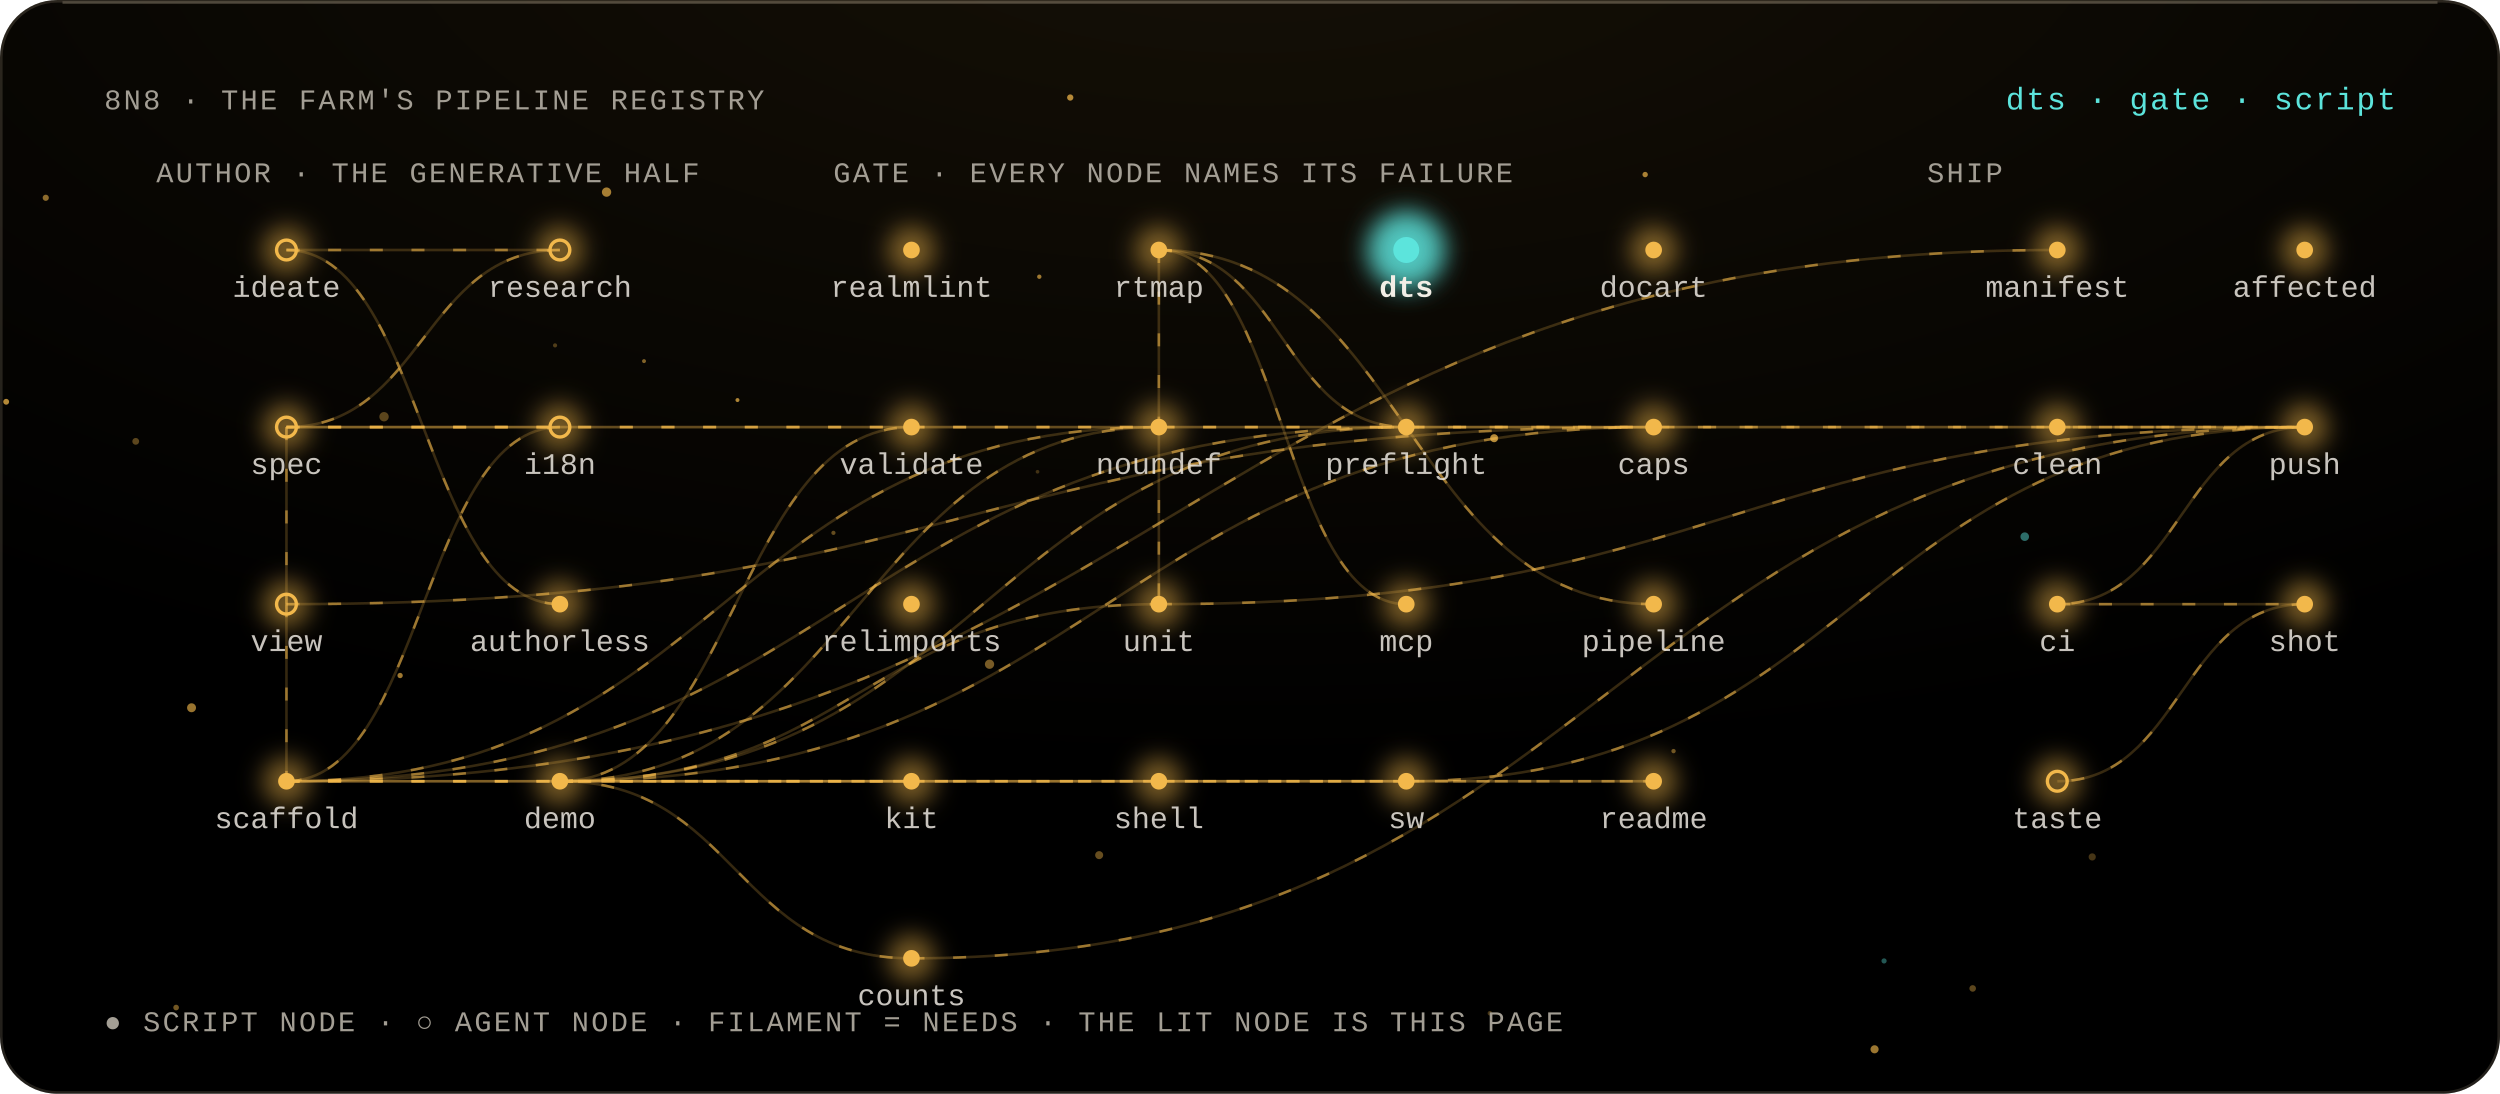
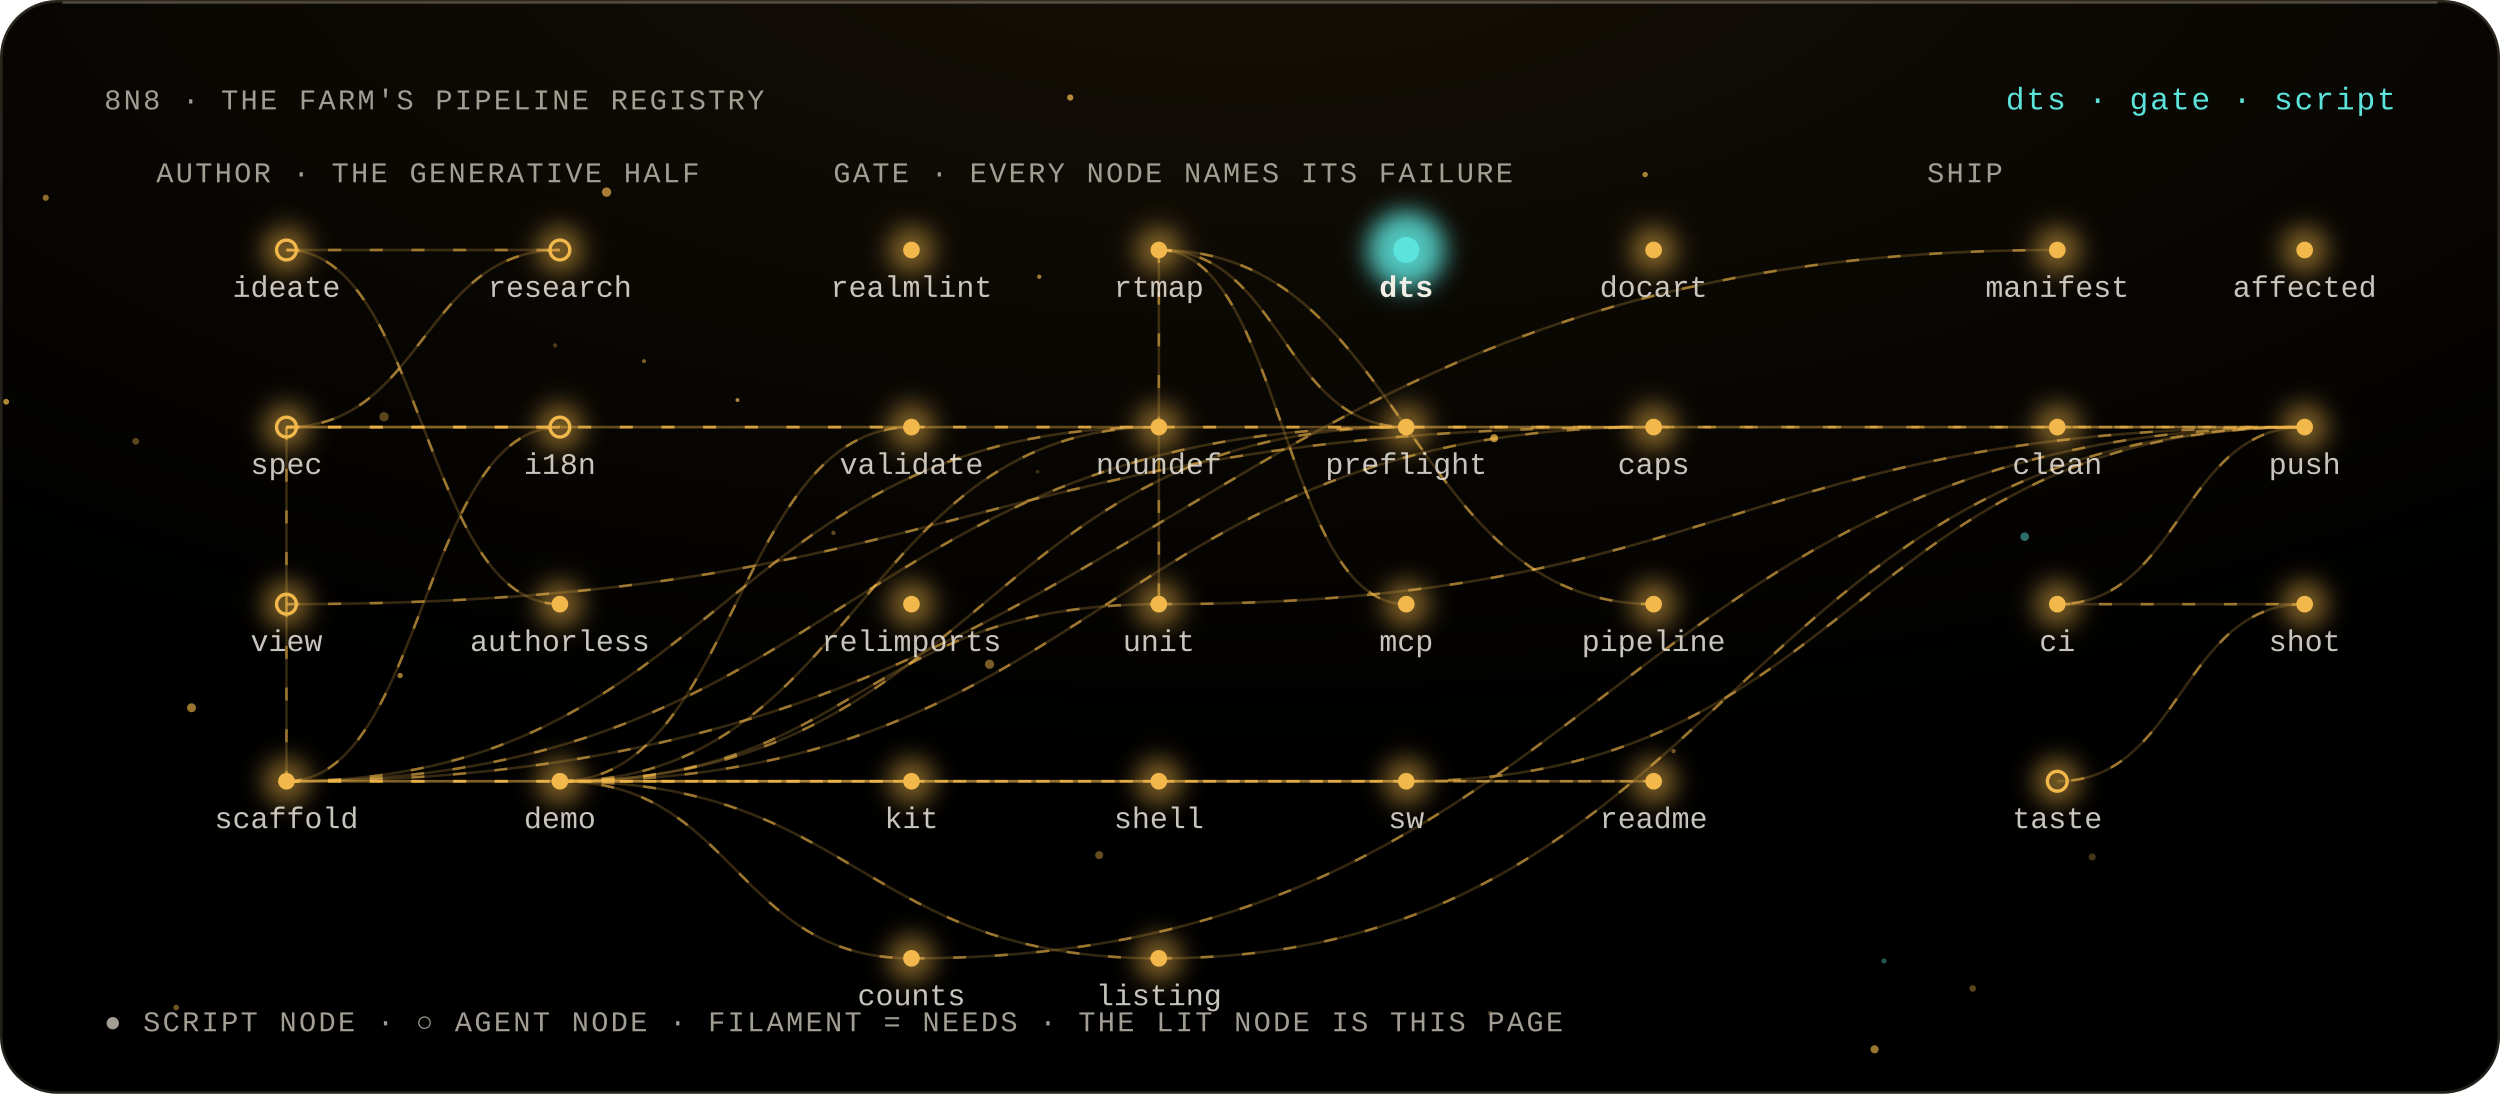
<svg xmlns="http://www.w3.org/2000/svg" viewBox="0 0 960 420" width="960" height="420" role="img" aria-labelledby="t">
  <style>
  text { font-family: 'Geist Mono', ui-monospace, 'Liberation Mono', Menlo, monospace; fill: #F2EEE6; }
  .m { fill: #A39E94; font-size: 11px; letter-spacing: .08em; }
  .l { font-size: 11.5px; }
  .h { font-size: 12px; fill: #5CE4DC; letter-spacing: .06em; }
  .flow { stroke-dasharray: 5 11; animation: flow 3s linear infinite; }
  @keyframes flow { to { stroke-dashoffset: -32; } }
  .breathe { animation: breathe 4.2s ease-in-out infinite; }
  @keyframes breathe { 50% { opacity: .38; } }
  .beat { animation: beat 2.6s ease-in-out infinite; transform-box: fill-box; transform-origin: center; }
  @keyframes beat { 50% { opacity: .55; transform: scale(1.35); } }
  .spin { transform-box: fill-box; transform-origin: center; animation: spin 48s linear infinite; }
  .spin-r { transform-box: fill-box; transform-origin: center; animation: spin 64s linear infinite reverse; }
  @keyframes spin { to { transform: rotate(360deg); } }
  @media (prefers-reduced-motion: reduce) { * { animation: none !important; } }
</style>
  <defs>
    <filter id="bloom" x="-80%" y="-80%" width="260%" height="260%">
      <feGaussianBlur stdDeviation="4.5" />
    </filter>
    <filter id="soft" x="-30%" y="-30%" width="160%" height="160%">
      <feGaussianBlur stdDeviation="1.4" />
    </filter>
    <radialGradient id="key" cx="50%" cy="-10%" r="80%">
      <stop offset="0" stop-color="#F2B84B" stop-opacity=".09" />
      <stop offset="1" stop-color="#F2B84B" stop-opacity="0" />
    </radialGradient>
    <linearGradient id="pair" x1="0" x2="1">
      <stop offset="0" stop-color="#F2B84B" />
      <stop offset="1" stop-color="#5CE4DC" />
    </linearGradient>
  </defs>
  <rect width="960" height="420" rx="22" fill="#000" />
  <rect width="960" height="420" rx="22" fill="url(#key)" />
  <rect x=".5" y=".5" width="959" height="419" rx="21.5" fill="none" stroke="rgba(255,232,196,.14)" />
  <path d="M 24 1 H 936" stroke="rgba(255,238,208,.22)" stroke-width="1" />
  <g>
    <circle cx="777.5" cy="206.08" r="1.65" fill="#5CE4DC" opacity="0.47" class="breathe" style="animation-delay:-3.31s" />
    <circle cx="67.63" cy="386.9" r="1.09" fill="#F2B84B" opacity="0.47" class="breathe" style="animation-delay:-0.58s" />
    <circle cx="723.48" cy="369" r="1" fill="#5CE4DC" opacity="0.38" class="breathe" style="animation-delay:-4.06s" />
    <circle cx="422.08" cy="328.37" r="1.54" fill="#F2B84B" opacity="0.42" class="breathe" style="animation-delay:-2.59s" />
    <circle cx="757.51" cy="379.56" r="1.27" fill="#F2B84B" opacity="0.38" class="breathe" style="animation-delay:-0.04s" />
    <circle cx="631.74" cy="67.03" r="1.04" fill="#F2B84B" opacity="0.68" class="breathe" style="animation-delay:-3.3s" />
    <circle cx="642.64" cy="288.42" r="0.84" fill="#F2B84B" opacity="0.44" class="breathe" style="animation-delay:-3.75s" />
    <circle cx="410.97" cy="37.45" r="1.21" fill="#F2B84B" opacity="0.73" class="breathe" style="animation-delay:-2.12s" />
    <circle cx="283.19" cy="153.62" r="0.77" fill="#F2B84B" opacity="0.71" class="breathe" style="animation-delay:-3.84s" />
    <circle cx="803.41" cy="329.06" r="1.39" fill="#F2B84B" opacity="0.29" class="breathe" style="animation-delay:-2.24s" />
    <circle cx="379.98" cy="255.06" r="1.78" fill="#F2B84B" opacity="0.49" class="breathe" style="animation-delay:-1.65s" />
    <circle cx="320.04" cy="204.62" r="0.81" fill="#F2B84B" opacity="0.4" class="breathe" style="animation-delay:-0s" />
    <circle cx="399.09" cy="106.26" r="0.84" fill="#F2B84B" opacity="0.64" class="breathe" style="animation-delay:-2.49s" />
    <circle cx="398.41" cy="181.16" r="0.71" fill="#F2B84B" opacity="0.25" class="breathe" style="animation-delay:-3.35s" />
    <circle cx="73.55" cy="271.78" r="1.72" fill="#F2B84B" opacity="0.63" class="breathe" style="animation-delay:-1.89s" />
    <circle cx="247.3" cy="138.67" r="0.76" fill="#F2B84B" opacity="0.52" class="breathe" style="animation-delay:-2.51s" />
    <circle cx="2.37" cy="154.28" r="1.13" fill="#F2B84B" opacity="0.74" class="breathe" style="animation-delay:-4.07s" />
    <circle cx="213.14" cy="132.63" r="0.8" fill="#F2B84B" opacity="0.31" class="breathe" style="animation-delay:-3.9s" />
    <circle cx="153.64" cy="259.4" r="1.03" fill="#F2B84B" opacity="0.65" class="breathe" style="animation-delay:-0.12s" />
    <circle cx="719.83" cy="402.93" r="1.56" fill="#F2B84B" opacity="0.64" class="breathe" style="animation-delay:-0.67s" />
    <circle cx="572.13" cy="389.09" r="0.89" fill="#F2B84B" opacity="0.29" class="breathe" style="animation-delay:-3.58s" />
    <circle cx="17.57" cy="75.95" r="1.19" fill="#F2B84B" opacity="0.57" class="breathe" style="animation-delay:-0.11s" />
    <circle cx="52.12" cy="169.48" r="1.31" fill="#F2B84B" opacity="0.37" class="breathe" style="animation-delay:-2.95s" />
    <circle cx="147.47" cy="160.02" r="1.8" fill="#F2B84B" opacity="0.36" class="breathe" style="animation-delay:-0.65s" />
    <circle cx="232.92" cy="73.77" r="1.79" fill="#F2B84B" opacity="0.67" class="breathe" style="animation-delay:-3.54s" />
    <circle cx="573.76" cy="168.27" r="1.54" fill="#F2B84B" opacity="0.74" class="breathe" style="animation-delay:-0.45s" />
  </g>
  <text x="40" y="42" class="m" text-anchor="start">8N8 · THE FARM'S PIPELINE REGISTRY</text>
  <text x="920" y="42" class="h" text-anchor="end">dts · gate · script</text>
  <text x="60" y="70" class="m" text-anchor="start">AUTHOR · THE GENERATIVE HALF</text>
  <text x="320" y="70" class="m" text-anchor="start">GATE · EVERY NODE NAMES ITS FAILURE</text>
  <text x="740" y="70" class="m" text-anchor="start">SHIP</text>
  <path d="M 110 96 C 162.5 96, 162.5 96, 215 96" fill="none" stroke="#F2B84B" stroke-opacity="0.22" stroke-width="1" />
  <path d="M 110 96 C 162.5 96, 162.5 96, 215 96" fill="none" stroke="#F2B84B" stroke-opacity="0.55" stroke-width="1" class="flow" />
  <path d="M 215 96 C 162.5 96, 162.5 164, 110 164" fill="none" stroke="#F2B84B" stroke-opacity="0.22" stroke-width="1" />
  <path d="M 215 96 C 162.5 96, 162.5 164, 110 164" fill="none" stroke="#F2B84B" stroke-opacity="0.55" stroke-width="1" class="flow" />
  <path d="M 110 164 C 162.5 164, 162.5 164, 215 164" fill="none" stroke="#F2B84B" stroke-opacity="0.22" stroke-width="1" />
  <path d="M 110 164 C 162.5 164, 162.5 164, 215 164" fill="none" stroke="#F2B84B" stroke-opacity="0.55" stroke-width="1" class="flow" />
  <path d="M 110 164 C 110 164, 110 232, 110 232" fill="none" stroke="#F2B84B" stroke-opacity="0.22" stroke-width="1" />
  <path d="M 110 164 C 110 164, 110 232, 110 232" fill="none" stroke="#F2B84B" stroke-opacity="0.55" stroke-width="1" class="flow" />
  <path d="M 110 96 C 162.5 96, 162.5 232, 215 232" fill="none" stroke="#F2B84B" stroke-opacity="0.22" stroke-width="1" />
  <path d="M 110 96 C 162.5 96, 162.5 232, 215 232" fill="none" stroke="#F2B84B" stroke-opacity="0.55" stroke-width="1" class="flow" />
  <path d="M 110 232 C 110 232, 110 300, 110 300" fill="none" stroke="#F2B84B" stroke-opacity="0.22" stroke-width="1" />
  <path d="M 110 232 C 110 232, 110 300, 110 300" fill="none" stroke="#F2B84B" stroke-opacity="0.55" stroke-width="1" class="flow" />
  <path d="M 215 164 C 162.5 164, 162.5 300, 110 300" fill="none" stroke="#F2B84B" stroke-opacity="0.22" stroke-width="1" />
  <path d="M 215 164 C 162.5 164, 162.5 300, 110 300" fill="none" stroke="#F2B84B" stroke-opacity="0.55" stroke-width="1" class="flow" />
  <path d="M 110 164 C 230 164, 230 164, 350 164" fill="none" stroke="#F2B84B" stroke-opacity="0.22" stroke-width="1" />
  <path d="M 110 164 C 230 164, 230 164, 350 164" fill="none" stroke="#F2B84B" stroke-opacity="0.55" stroke-width="1" class="flow" />
  <path d="M 215 300 C 282.5 300, 282.5 164, 350 164" fill="none" stroke="#F2B84B" stroke-opacity="0.22" stroke-width="1" />
  <path d="M 215 300 C 282.5 300, 282.5 164, 350 164" fill="none" stroke="#F2B84B" stroke-opacity="0.55" stroke-width="1" class="flow" />
  <path d="M 110 300 C 277.5 300, 277.5 164, 445 164" fill="none" stroke="#F2B84B" stroke-opacity="0.22" stroke-width="1" />
  <path d="M 110 300 C 277.5 300, 277.5 164, 445 164" fill="none" stroke="#F2B84B" stroke-opacity="0.55" stroke-width="1" class="flow" />
  <path d="M 215 300 C 330 300, 330 164, 445 164" fill="none" stroke="#F2B84B" stroke-opacity="0.22" stroke-width="1" />
  <path d="M 215 300 C 330 300, 330 164, 445 164" fill="none" stroke="#F2B84B" stroke-opacity="0.55" stroke-width="1" class="flow" />
  <path d="M 110 300 C 325 300, 325 164, 540 164" fill="none" stroke="#F2B84B" stroke-opacity="0.22" stroke-width="1" />
  <path d="M 110 300 C 325 300, 325 164, 540 164" fill="none" stroke="#F2B84B" stroke-opacity="0.55" stroke-width="1" class="flow" />
  <path d="M 215 300 C 377.5 300, 377.5 164, 540 164" fill="none" stroke="#F2B84B" stroke-opacity="0.22" stroke-width="1" />
  <path d="M 215 300 C 377.5 300, 377.5 164, 540 164" fill="none" stroke="#F2B84B" stroke-opacity="0.55" stroke-width="1" class="flow" />
  <path d="M 445 96 C 492.5 96, 492.5 164, 540 164" fill="none" stroke="#F2B84B" stroke-opacity="0.22" stroke-width="1" />
  <path d="M 445 96 C 492.5 96, 492.5 164, 540 164" fill="none" stroke="#F2B84B" stroke-opacity="0.55" stroke-width="1" class="flow" />
  <path d="M 110 164 C 372.5 164, 372.5 164, 635 164" fill="none" stroke="#F2B84B" stroke-opacity="0.22" stroke-width="1" />
  <path d="M 110 164 C 372.5 164, 372.5 164, 635 164" fill="none" stroke="#F2B84B" stroke-opacity="0.55" stroke-width="1" class="flow" />
  <path d="M 110 232 C 372.5 232, 372.5 164, 635 164" fill="none" stroke="#F2B84B" stroke-opacity="0.22" stroke-width="1" />
  <path d="M 110 232 C 372.5 232, 372.5 164, 635 164" fill="none" stroke="#F2B84B" stroke-opacity="0.55" stroke-width="1" class="flow" />
  <path d="M 215 300 C 425 300, 425 164, 635 164" fill="none" stroke="#F2B84B" stroke-opacity="0.22" stroke-width="1" />
  <path d="M 215 300 C 425 300, 425 164, 635 164" fill="none" stroke="#F2B84B" stroke-opacity="0.55" stroke-width="1" class="flow" />
  <path d="M 215 300 C 330 300, 330 232, 445 232" fill="none" stroke="#F2B84B" stroke-opacity="0.22" stroke-width="1" />
  <path d="M 215 300 C 330 300, 330 232, 445 232" fill="none" stroke="#F2B84B" stroke-opacity="0.55" stroke-width="1" class="flow" />
  <path d="M 445 96 C 445 96, 445 232, 445 232" fill="none" stroke="#F2B84B" stroke-opacity="0.22" stroke-width="1" />
  <path d="M 445 96 C 445 96, 445 232, 445 232" fill="none" stroke="#F2B84B" stroke-opacity="0.55" stroke-width="1" class="flow" />
  <path d="M 445 96 C 492.5 96, 492.5 232, 540 232" fill="none" stroke="#F2B84B" stroke-opacity="0.22" stroke-width="1" />
  <path d="M 445 96 C 492.5 96, 492.5 232, 540 232" fill="none" stroke="#F2B84B" stroke-opacity="0.55" stroke-width="1" class="flow" />
  <path d="M 445 96 C 540 96, 540 232, 635 232" fill="none" stroke="#F2B84B" stroke-opacity="0.22" stroke-width="1" />
  <path d="M 445 96 C 540 96, 540 232, 635 232" fill="none" stroke="#F2B84B" stroke-opacity="0.55" stroke-width="1" class="flow" />
  <path d="M 110 300 C 230 300, 230 300, 350 300" fill="none" stroke="#F2B84B" stroke-opacity="0.22" stroke-width="1" />
  <path d="M 110 300 C 230 300, 230 300, 350 300" fill="none" stroke="#F2B84B" stroke-opacity="0.55" stroke-width="1" class="flow" />
  <path d="M 110 300 C 325 300, 325 300, 540 300" fill="none" stroke="#F2B84B" stroke-opacity="0.22" stroke-width="1" />
  <path d="M 110 300 C 325 300, 325 300, 540 300" fill="none" stroke="#F2B84B" stroke-opacity="0.55" stroke-width="1" class="flow" />
  <path d="M 215 300 C 377.5 300, 377.5 300, 540 300" fill="none" stroke="#F2B84B" stroke-opacity="0.22" stroke-width="1" />
  <path d="M 215 300 C 377.5 300, 377.5 300, 540 300" fill="none" stroke="#F2B84B" stroke-opacity="0.55" stroke-width="1" class="flow" />
  <path d="M 110 300 C 372.5 300, 372.5 300, 635 300" fill="none" stroke="#F2B84B" stroke-opacity="0.22" stroke-width="1" />
  <path d="M 110 300 C 372.5 300, 372.5 300, 635 300" fill="none" stroke="#F2B84B" stroke-opacity="0.55" stroke-width="1" class="flow" />
  <path d="M 215 300 C 425 300, 425 300, 635 300" fill="none" stroke="#F2B84B" stroke-opacity="0.22" stroke-width="1" />
  <path d="M 215 300 C 425 300, 425 300, 635 300" fill="none" stroke="#F2B84B" stroke-opacity="0.55" stroke-width="1" class="flow" />
  <path d="M 215 300 C 282.5 300, 282.5 368, 350 368" fill="none" stroke="#F2B84B" stroke-opacity="0.22" stroke-width="1" />
  <path d="M 215 300 C 282.5 300, 282.5 368, 350 368" fill="none" stroke="#F2B84B" stroke-opacity="0.55" stroke-width="1" class="flow" />
+   <path d="M 215 300 C 330 300, 330 368, 445 368" fill="none" stroke="#F2B84B" stroke-opacity="0.22" stroke-width="1" />
+   <path d="M 215 300 C 330 300, 330 368, 445 368" fill="none" stroke="#F2B84B" stroke-opacity="0.55" stroke-width="1" class="flow" />
  <path d="M 110 300 C 450 300, 450 96, 790 96" fill="none" stroke="#F2B84B" stroke-opacity="0.22" stroke-width="1" />
  <path d="M 110 300 C 450 300, 450 96, 790 96" fill="none" stroke="#F2B84B" stroke-opacity="0.55" stroke-width="1" class="flow" />
  <path d="M 350 164 C 617.5 164, 617.5 164, 885 164" fill="none" stroke="#F2B84B" stroke-opacity="0.22" stroke-width="1" />
  <path d="M 350 164 C 617.5 164, 617.5 164, 885 164" fill="none" stroke="#F2B84B" stroke-opacity="0.55" stroke-width="1" class="flow" />
  <path d="M 540 164 C 712.5 164, 712.5 164, 885 164" fill="none" stroke="#F2B84B" stroke-opacity="0.22" stroke-width="1" />
  <path d="M 540 164 C 712.5 164, 712.5 164, 885 164" fill="none" stroke="#F2B84B" stroke-opacity="0.55" stroke-width="1" class="flow" />
  <path d="M 445 232 C 665 232, 665 164, 885 164" fill="none" stroke="#F2B84B" stroke-opacity="0.22" stroke-width="1" />
  <path d="M 445 232 C 665 232, 665 164, 885 164" fill="none" stroke="#F2B84B" stroke-opacity="0.55" stroke-width="1" class="flow" />
  <path d="M 540 300 C 712.5 300, 712.5 164, 885 164" fill="none" stroke="#F2B84B" stroke-opacity="0.22" stroke-width="1" />
  <path d="M 540 300 C 712.5 300, 712.5 164, 885 164" fill="none" stroke="#F2B84B" stroke-opacity="0.55" stroke-width="1" class="flow" />
  <path d="M 350 368 C 617.5 368, 617.5 164, 885 164" fill="none" stroke="#F2B84B" stroke-opacity="0.22" stroke-width="1" />
  <path d="M 350 368 C 617.5 368, 617.5 164, 885 164" fill="none" stroke="#F2B84B" stroke-opacity="0.55" stroke-width="1" class="flow" />
+   <path d="M 445 368 C 665 368, 665 164, 885 164" fill="none" stroke="#F2B84B" stroke-opacity="0.22" stroke-width="1" />
+   <path d="M 445 368 C 665 368, 665 164, 885 164" fill="none" stroke="#F2B84B" stroke-opacity="0.55" stroke-width="1" class="flow" />
  <path d="M 790 164 C 837.5 164, 837.5 164, 885 164" fill="none" stroke="#F2B84B" stroke-opacity="0.22" stroke-width="1" />
  <path d="M 790 164 C 837.5 164, 837.5 164, 885 164" fill="none" stroke="#F2B84B" stroke-opacity="0.55" stroke-width="1" class="flow" />
  <path d="M 885 164 C 837.5 164, 837.5 232, 790 232" fill="none" stroke="#F2B84B" stroke-opacity="0.22" stroke-width="1" />
  <path d="M 885 164 C 837.5 164, 837.5 232, 790 232" fill="none" stroke="#F2B84B" stroke-opacity="0.55" stroke-width="1" class="flow" />
  <path d="M 790 232 C 837.5 232, 837.5 232, 885 232" fill="none" stroke="#F2B84B" stroke-opacity="0.22" stroke-width="1" />
  <path d="M 790 232 C 837.5 232, 837.5 232, 885 232" fill="none" stroke="#F2B84B" stroke-opacity="0.55" stroke-width="1" class="flow" />
  <path d="M 885 232 C 837.5 232, 837.5 300, 790 300" fill="none" stroke="#F2B84B" stroke-opacity="0.22" stroke-width="1" />
  <path d="M 885 232 C 837.5 232, 837.5 300, 790 300" fill="none" stroke="#F2B84B" stroke-opacity="0.55" stroke-width="1" class="flow" />
  <g>
    <circle cx="110" cy="96" r="9" fill="#F2B84B" opacity="0.5" filter="url(#bloom)" class="breathe" style="animation-delay:-0.4s" />
    <circle cx="110" cy="96" r="3.8" fill="none" stroke="#F2B84B" stroke-width="1.3" />
  </g>
  <text x="110" y="114" class="l" text-anchor="middle" fill="#F2EEE6" fill-opacity=".82">ideate</text>
  <g>
    <circle cx="215" cy="96" r="9" fill="#F2B84B" opacity="0.5" filter="url(#bloom)" class="breathe" style="animation-delay:-3.47s" />
    <circle cx="215" cy="96" r="3.8" fill="none" stroke="#F2B84B" stroke-width="1.3" />
  </g>
  <text x="215" y="114" class="l" text-anchor="middle" fill="#F2EEE6" fill-opacity=".82">research</text>
  <g>
    <circle cx="110" cy="164" r="9" fill="#F2B84B" opacity="0.5" filter="url(#bloom)" class="breathe" style="animation-delay:-3.24s" />
    <circle cx="110" cy="164" r="3.8" fill="none" stroke="#F2B84B" stroke-width="1.3" />
  </g>
  <text x="110" y="182" class="l" text-anchor="middle" fill="#F2EEE6" fill-opacity=".82">spec</text>
  <g>
    <circle cx="215" cy="164" r="9" fill="#F2B84B" opacity="0.5" filter="url(#bloom)" class="breathe" style="animation-delay:-1.96s" />
    <circle cx="215" cy="164" r="3.8" fill="none" stroke="#F2B84B" stroke-width="1.3" />
  </g>
  <text x="215" y="182" class="l" text-anchor="middle" fill="#F2EEE6" fill-opacity=".82">i18n</text>
  <g>
    <circle cx="110" cy="232" r="9" fill="#F2B84B" opacity="0.5" filter="url(#bloom)" class="breathe" style="animation-delay:-1.75s" />
    <circle cx="110" cy="232" r="3.8" fill="none" stroke="#F2B84B" stroke-width="1.3" />
  </g>
  <text x="110" y="250" class="l" text-anchor="middle" fill="#F2EEE6" fill-opacity=".82">view</text>
  <g>
    <circle cx="215" cy="232" r="9" fill="#F2B84B" opacity="0.5" filter="url(#bloom)" class="breathe" style="animation-delay:-3.15s" />
    <circle cx="215" cy="232" r="3.2" fill="#F2B84B" />
  </g>
  <text x="215" y="250" class="l" text-anchor="middle" fill="#F2EEE6" fill-opacity=".82">authorless</text>
  <g>
    <circle cx="110" cy="300" r="9" fill="#F2B84B" opacity="0.5" filter="url(#bloom)" class="breathe" style="animation-delay:-2.22s" />
    <circle cx="110" cy="300" r="3.2" fill="#F2B84B" />
  </g>
  <text x="110" y="318" class="l" text-anchor="middle" fill="#F2EEE6" fill-opacity=".82">scaffold</text>
  <g>
    <circle cx="215" cy="300" r="9" fill="#F2B84B" opacity="0.5" filter="url(#bloom)" class="breathe" style="animation-delay:-1.43s" />
    <circle cx="215" cy="300" r="3.2" fill="#F2B84B" />
  </g>
  <text x="215" y="318" class="l" text-anchor="middle" fill="#F2EEE6" fill-opacity=".82">demo</text>
  <g>
    <circle cx="350" cy="96" r="9" fill="#F2B84B" opacity="0.5" filter="url(#bloom)" class="breathe" style="animation-delay:-0.28s" />
    <circle cx="350" cy="96" r="3.2" fill="#F2B84B" />
  </g>
  <text x="350" y="114" class="l" text-anchor="middle" fill="#F2EEE6" fill-opacity=".82">realmlint</text>
  <g>
    <circle cx="445" cy="96" r="9" fill="#F2B84B" opacity="0.5" filter="url(#bloom)" class="breathe" style="animation-delay:-3.68s" />
    <circle cx="445" cy="96" r="3.2" fill="#F2B84B" />
  </g>
  <text x="445" y="114" class="l" text-anchor="middle" fill="#F2EEE6" fill-opacity=".82">rtmap</text>
  <g>
    <circle cx="540" cy="96" r="15" fill="#5CE4DC" opacity="0.85" filter="url(#bloom)" class="beat" style="animation-delay:-1.8s" />
    <circle cx="540" cy="96" r="5" fill="#5CE4DC" />
  </g>
  <text x="540" y="114" class="l" text-anchor="middle" fill="#5CE4DC" font-weight="700">dts</text>
  <g>
    <circle cx="635" cy="96" r="9" fill="#F2B84B" opacity="0.5" filter="url(#bloom)" class="breathe" style="animation-delay:-0.55s" />
    <circle cx="635" cy="96" r="3.2" fill="#F2B84B" />
  </g>
  <text x="635" y="114" class="l" text-anchor="middle" fill="#F2EEE6" fill-opacity=".82">docart</text>
  <g>
    <circle cx="350" cy="164" r="9" fill="#F2B84B" opacity="0.5" filter="url(#bloom)" class="breathe" style="animation-delay:-0.29s" />
    <circle cx="350" cy="164" r="3.2" fill="#F2B84B" />
  </g>
  <text x="350" y="182" class="l" text-anchor="middle" fill="#F2EEE6" fill-opacity=".82">validate</text>
  <g>
    <circle cx="445" cy="164" r="9" fill="#F2B84B" opacity="0.5" filter="url(#bloom)" class="breathe" style="animation-delay:-1.08s" />
    <circle cx="445" cy="164" r="3.2" fill="#F2B84B" />
  </g>
  <text x="445" y="182" class="l" text-anchor="middle" fill="#F2EEE6" fill-opacity=".82">noundef</text>
  <g>
    <circle cx="540" cy="164" r="9" fill="#F2B84B" opacity="0.5" filter="url(#bloom)" class="breathe" style="animation-delay:-3.01s" />
    <circle cx="540" cy="164" r="3.2" fill="#F2B84B" />
  </g>
  <text x="540" y="182" class="l" text-anchor="middle" fill="#F2EEE6" fill-opacity=".82">preflight</text>
  <g>
    <circle cx="635" cy="164" r="9" fill="#F2B84B" opacity="0.5" filter="url(#bloom)" class="breathe" style="animation-delay:-3.51s" />
    <circle cx="635" cy="164" r="3.2" fill="#F2B84B" />
  </g>
  <text x="635" y="182" class="l" text-anchor="middle" fill="#F2EEE6" fill-opacity=".82">caps</text>
  <g>
    <circle cx="350" cy="232" r="9" fill="#F2B84B" opacity="0.5" filter="url(#bloom)" class="breathe" style="animation-delay:-1.06s" />
    <circle cx="350" cy="232" r="3.2" fill="#F2B84B" />
  </g>
  <text x="350" y="250" class="l" text-anchor="middle" fill="#F2EEE6" fill-opacity=".82">relimports</text>
  <g>
    <circle cx="445" cy="232" r="9" fill="#F2B84B" opacity="0.5" filter="url(#bloom)" class="breathe" style="animation-delay:-3.87s" />
    <circle cx="445" cy="232" r="3.2" fill="#F2B84B" />
  </g>
  <text x="445" y="250" class="l" text-anchor="middle" fill="#F2EEE6" fill-opacity=".82">unit</text>
  <g>
    <circle cx="540" cy="232" r="9" fill="#F2B84B" opacity="0.5" filter="url(#bloom)" class="breathe" style="animation-delay:-2.13s" />
    <circle cx="540" cy="232" r="3.2" fill="#F2B84B" />
  </g>
  <text x="540" y="250" class="l" text-anchor="middle" fill="#F2EEE6" fill-opacity=".82">mcp</text>
  <g>
    <circle cx="635" cy="232" r="9" fill="#F2B84B" opacity="0.5" filter="url(#bloom)" class="breathe" style="animation-delay:-3.04s" />
    <circle cx="635" cy="232" r="3.2" fill="#F2B84B" />
  </g>
  <text x="635" y="250" class="l" text-anchor="middle" fill="#F2EEE6" fill-opacity=".82">pipeline</text>
  <g>
    <circle cx="350" cy="300" r="9" fill="#F2B84B" opacity="0.5" filter="url(#bloom)" class="breathe" style="animation-delay:-1.76s" />
    <circle cx="350" cy="300" r="3.2" fill="#F2B84B" />
  </g>
  <text x="350" y="318" class="l" text-anchor="middle" fill="#F2EEE6" fill-opacity=".82">kit</text>
  <g>
    <circle cx="445" cy="300" r="9" fill="#F2B84B" opacity="0.5" filter="url(#bloom)" class="breathe" style="animation-delay:-3.13s" />
    <circle cx="445" cy="300" r="3.2" fill="#F2B84B" />
  </g>
  <text x="445" y="318" class="l" text-anchor="middle" fill="#F2EEE6" fill-opacity=".82">shell</text>
  <g>
    <circle cx="540" cy="300" r="9" fill="#F2B84B" opacity="0.5" filter="url(#bloom)" class="breathe" style="animation-delay:-1.39s" />
    <circle cx="540" cy="300" r="3.2" fill="#F2B84B" />
  </g>
  <text x="540" y="318" class="l" text-anchor="middle" fill="#F2EEE6" fill-opacity=".82">sw</text>
  <g>
    <circle cx="635" cy="300" r="9" fill="#F2B84B" opacity="0.5" filter="url(#bloom)" class="breathe" style="animation-delay:-2.47s" />
    <circle cx="635" cy="300" r="3.2" fill="#F2B84B" />
  </g>
  <text x="635" y="318" class="l" text-anchor="middle" fill="#F2EEE6" fill-opacity=".82">readme</text>
  <g>
    <circle cx="350" cy="368" r="9" fill="#F2B84B" opacity="0.5" filter="url(#bloom)" class="breathe" style="animation-delay:-1.76s" />
    <circle cx="350" cy="368" r="3.2" fill="#F2B84B" />
  </g>
  <text x="350" y="386" class="l" text-anchor="middle" fill="#F2EEE6" fill-opacity=".82">counts</text>
  <g>
-     <circle cx="790" cy="96" r="9" fill="#F2B84B" opacity="0.5" filter="url(#bloom)" class="breathe" style="animation-delay:-2.06s" />
+     <circle cx="445" cy="368" r="9" fill="#F2B84B" opacity="0.5" filter="url(#bloom)" class="breathe" style="animation-delay:-2.06s" />
+     <circle cx="445" cy="368" r="3.2" fill="#F2B84B" />
+   </g>
+   <text x="445" y="386" class="l" text-anchor="middle" fill="#F2EEE6" fill-opacity=".82">listing</text>
+   <g>
+     <circle cx="790" cy="96" r="9" fill="#F2B84B" opacity="0.5" filter="url(#bloom)" class="breathe" style="animation-delay:-3.16s" />
    <circle cx="790" cy="96" r="3.2" fill="#F2B84B" />
  </g>
  <text x="790" y="114" class="l" text-anchor="middle" fill="#F2EEE6" fill-opacity=".82">manifest</text>
  <g>
-     <circle cx="885" cy="96" r="9" fill="#F2B84B" opacity="0.5" filter="url(#bloom)" class="breathe" style="animation-delay:-3.16s" />
+     <circle cx="885" cy="96" r="9" fill="#F2B84B" opacity="0.5" filter="url(#bloom)" class="breathe" style="animation-delay:-3.61s" />
    <circle cx="885" cy="96" r="3.2" fill="#F2B84B" />
  </g>
  <text x="885" y="114" class="l" text-anchor="middle" fill="#F2EEE6" fill-opacity=".82">affected</text>
  <g>
-     <circle cx="790" cy="164" r="9" fill="#F2B84B" opacity="0.5" filter="url(#bloom)" class="breathe" style="animation-delay:-3.61s" />
+     <circle cx="790" cy="164" r="9" fill="#F2B84B" opacity="0.5" filter="url(#bloom)" class="breathe" style="animation-delay:-1.03s" />
    <circle cx="790" cy="164" r="3.2" fill="#F2B84B" />
  </g>
  <text x="790" y="182" class="l" text-anchor="middle" fill="#F2EEE6" fill-opacity=".82">clean</text>
  <g>
-     <circle cx="885" cy="164" r="9" fill="#F2B84B" opacity="0.5" filter="url(#bloom)" class="breathe" style="animation-delay:-1.03s" />
+     <circle cx="885" cy="164" r="9" fill="#F2B84B" opacity="0.5" filter="url(#bloom)" class="breathe" style="animation-delay:-0.04s" />
    <circle cx="885" cy="164" r="3.2" fill="#F2B84B" />
  </g>
  <text x="885" y="182" class="l" text-anchor="middle" fill="#F2EEE6" fill-opacity=".82">push</text>
  <g>
-     <circle cx="790" cy="232" r="9" fill="#F2B84B" opacity="0.5" filter="url(#bloom)" class="breathe" style="animation-delay:-0.04s" />
+     <circle cx="790" cy="232" r="9" fill="#F2B84B" opacity="0.5" filter="url(#bloom)" class="breathe" style="animation-delay:-2.25s" />
    <circle cx="790" cy="232" r="3.2" fill="#F2B84B" />
  </g>
  <text x="790" y="250" class="l" text-anchor="middle" fill="#F2EEE6" fill-opacity=".82">ci</text>
  <g>
-     <circle cx="885" cy="232" r="9" fill="#F2B84B" opacity="0.5" filter="url(#bloom)" class="breathe" style="animation-delay:-2.25s" />
+     <circle cx="885" cy="232" r="9" fill="#F2B84B" opacity="0.5" filter="url(#bloom)" class="breathe" style="animation-delay:-1.24s" />
    <circle cx="885" cy="232" r="3.2" fill="#F2B84B" />
  </g>
  <text x="885" y="250" class="l" text-anchor="middle" fill="#F2EEE6" fill-opacity=".82">shot</text>
  <g>
-     <circle cx="790" cy="300" r="9" fill="#F2B84B" opacity="0.5" filter="url(#bloom)" class="breathe" style="animation-delay:-1.24s" />
+     <circle cx="790" cy="300" r="9" fill="#F2B84B" opacity="0.5" filter="url(#bloom)" class="breathe" style="animation-delay:-2.63s" />
    <circle cx="790" cy="300" r="3.8" fill="none" stroke="#F2B84B" stroke-width="1.3" />
  </g>
  <text x="790" y="318" class="l" text-anchor="middle" fill="#F2EEE6" fill-opacity=".82">taste</text>
  <text x="40" y="396" class="m" text-anchor="start">● SCRIPT NODE  ·  ○ AGENT NODE  ·  FILAMENT = NEEDS  ·  THE LIT NODE IS THIS PAGE</text>
</svg>
